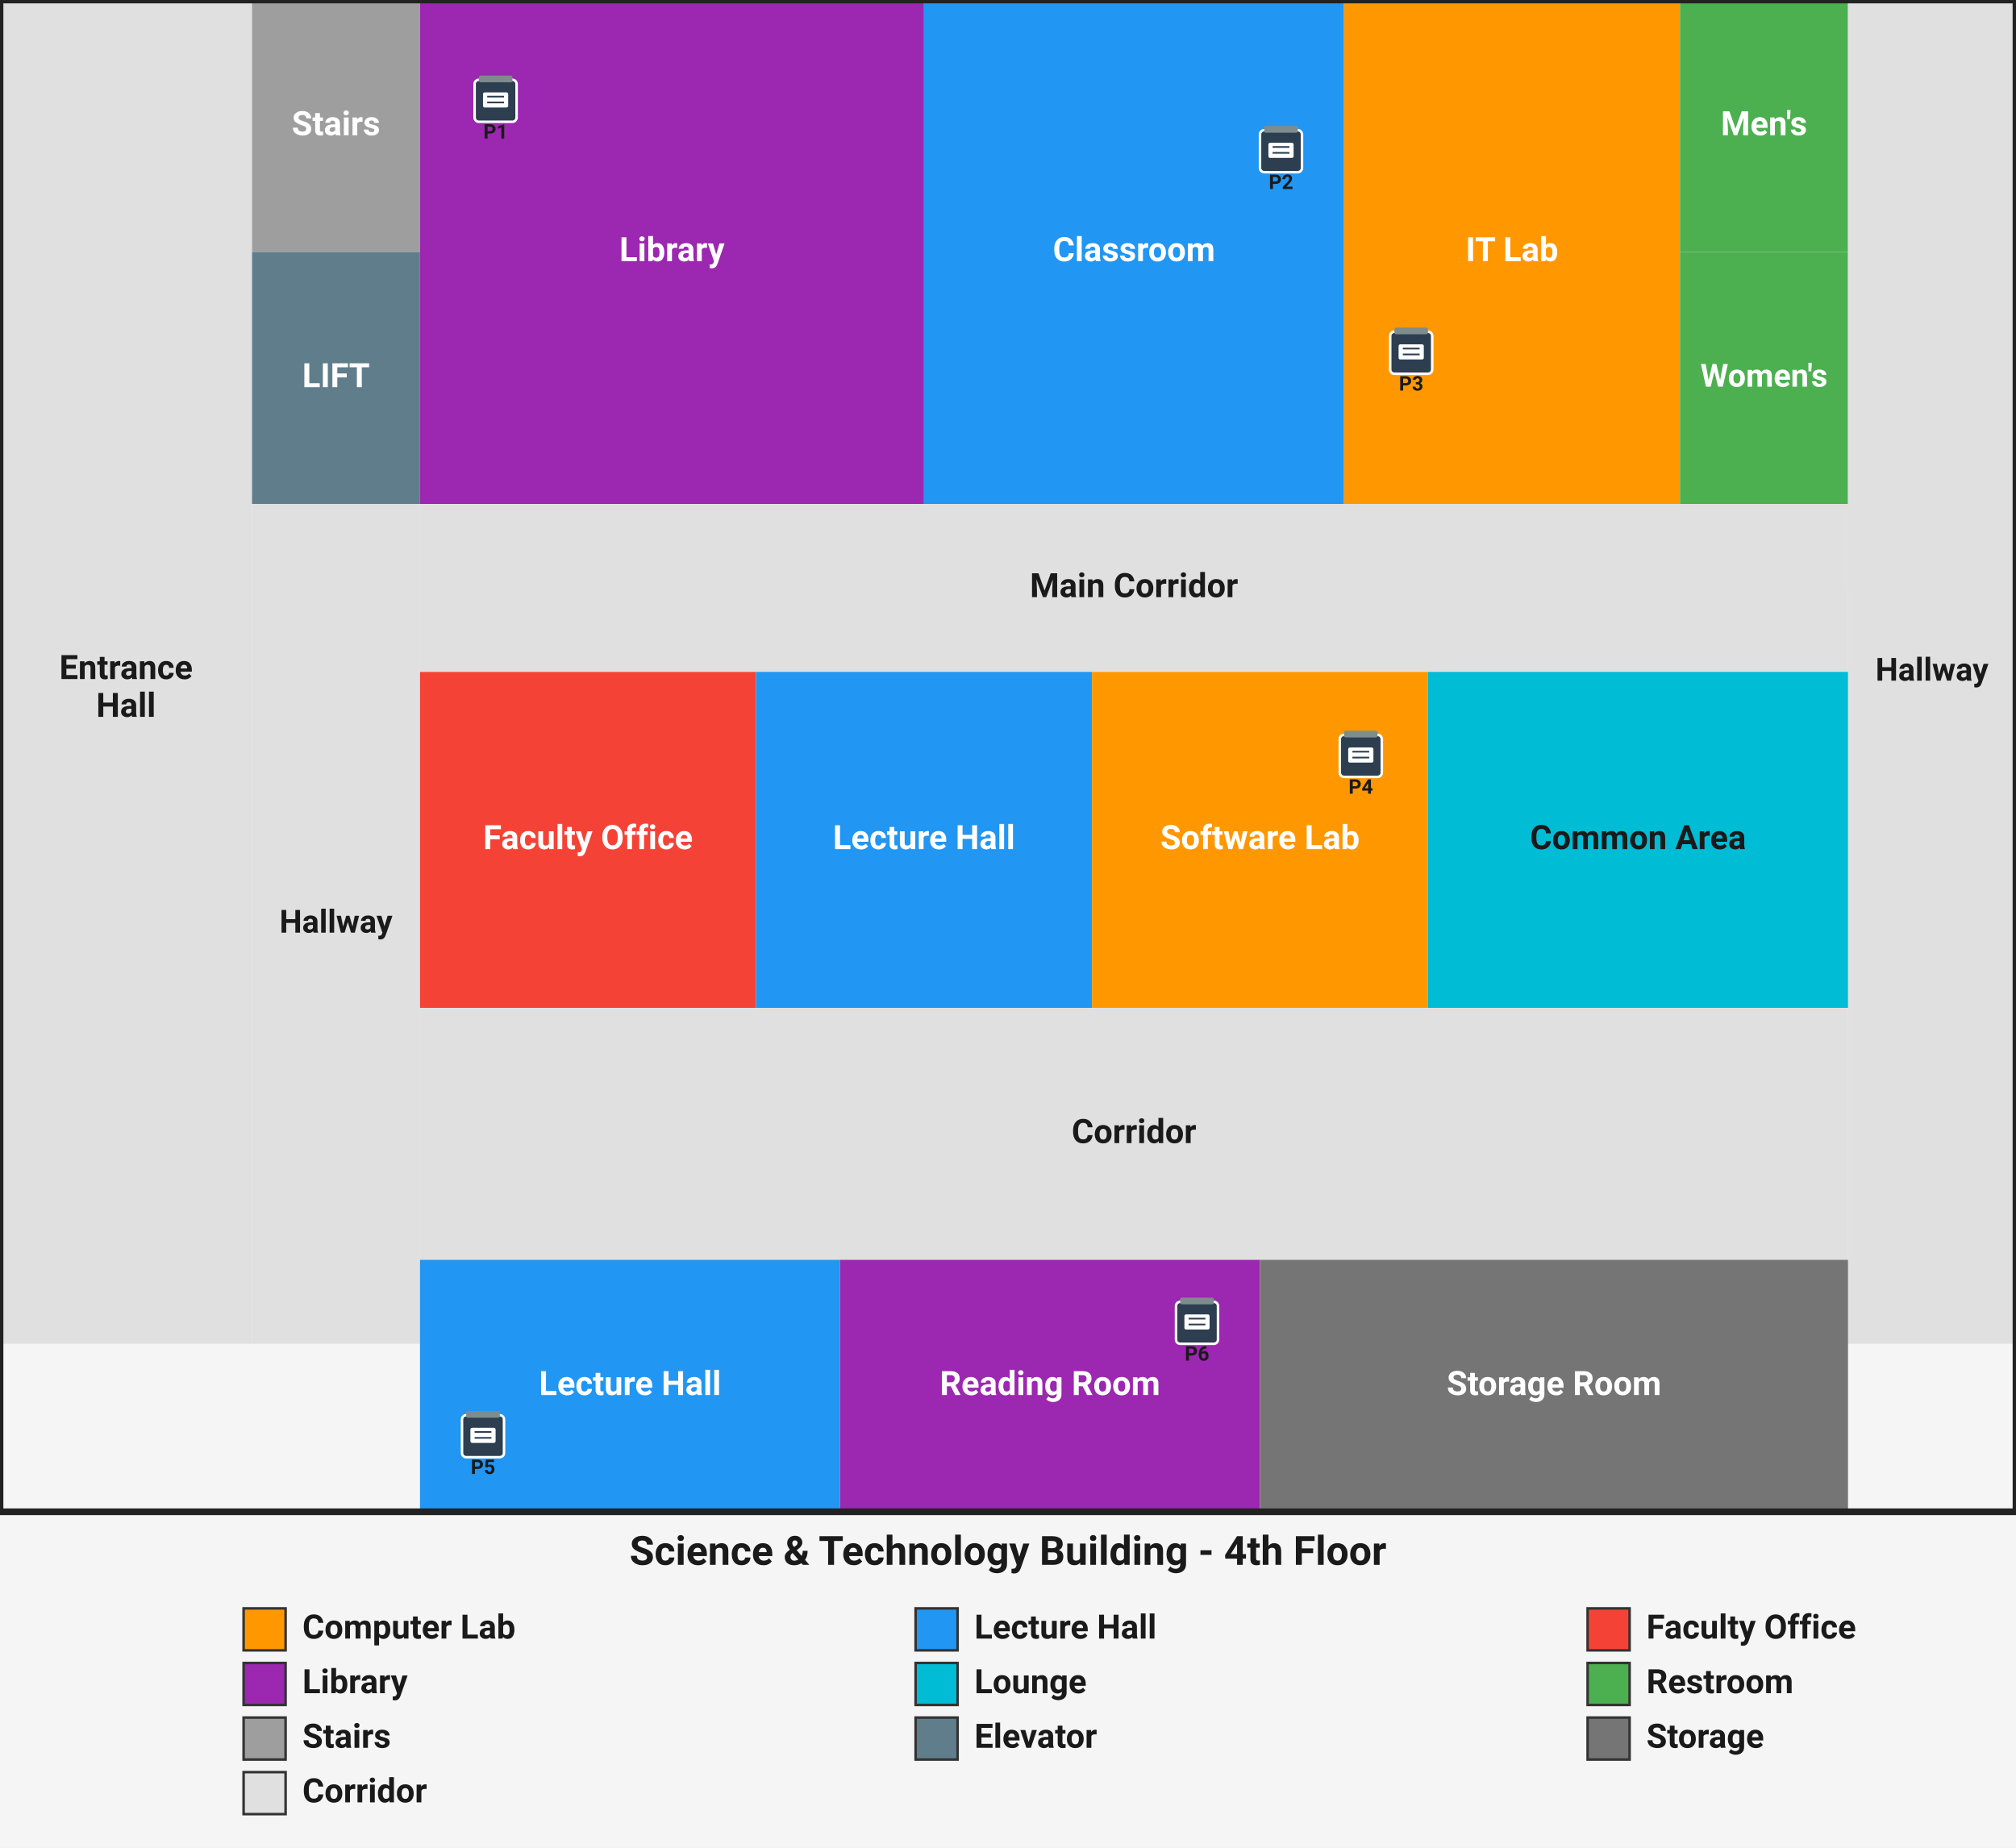
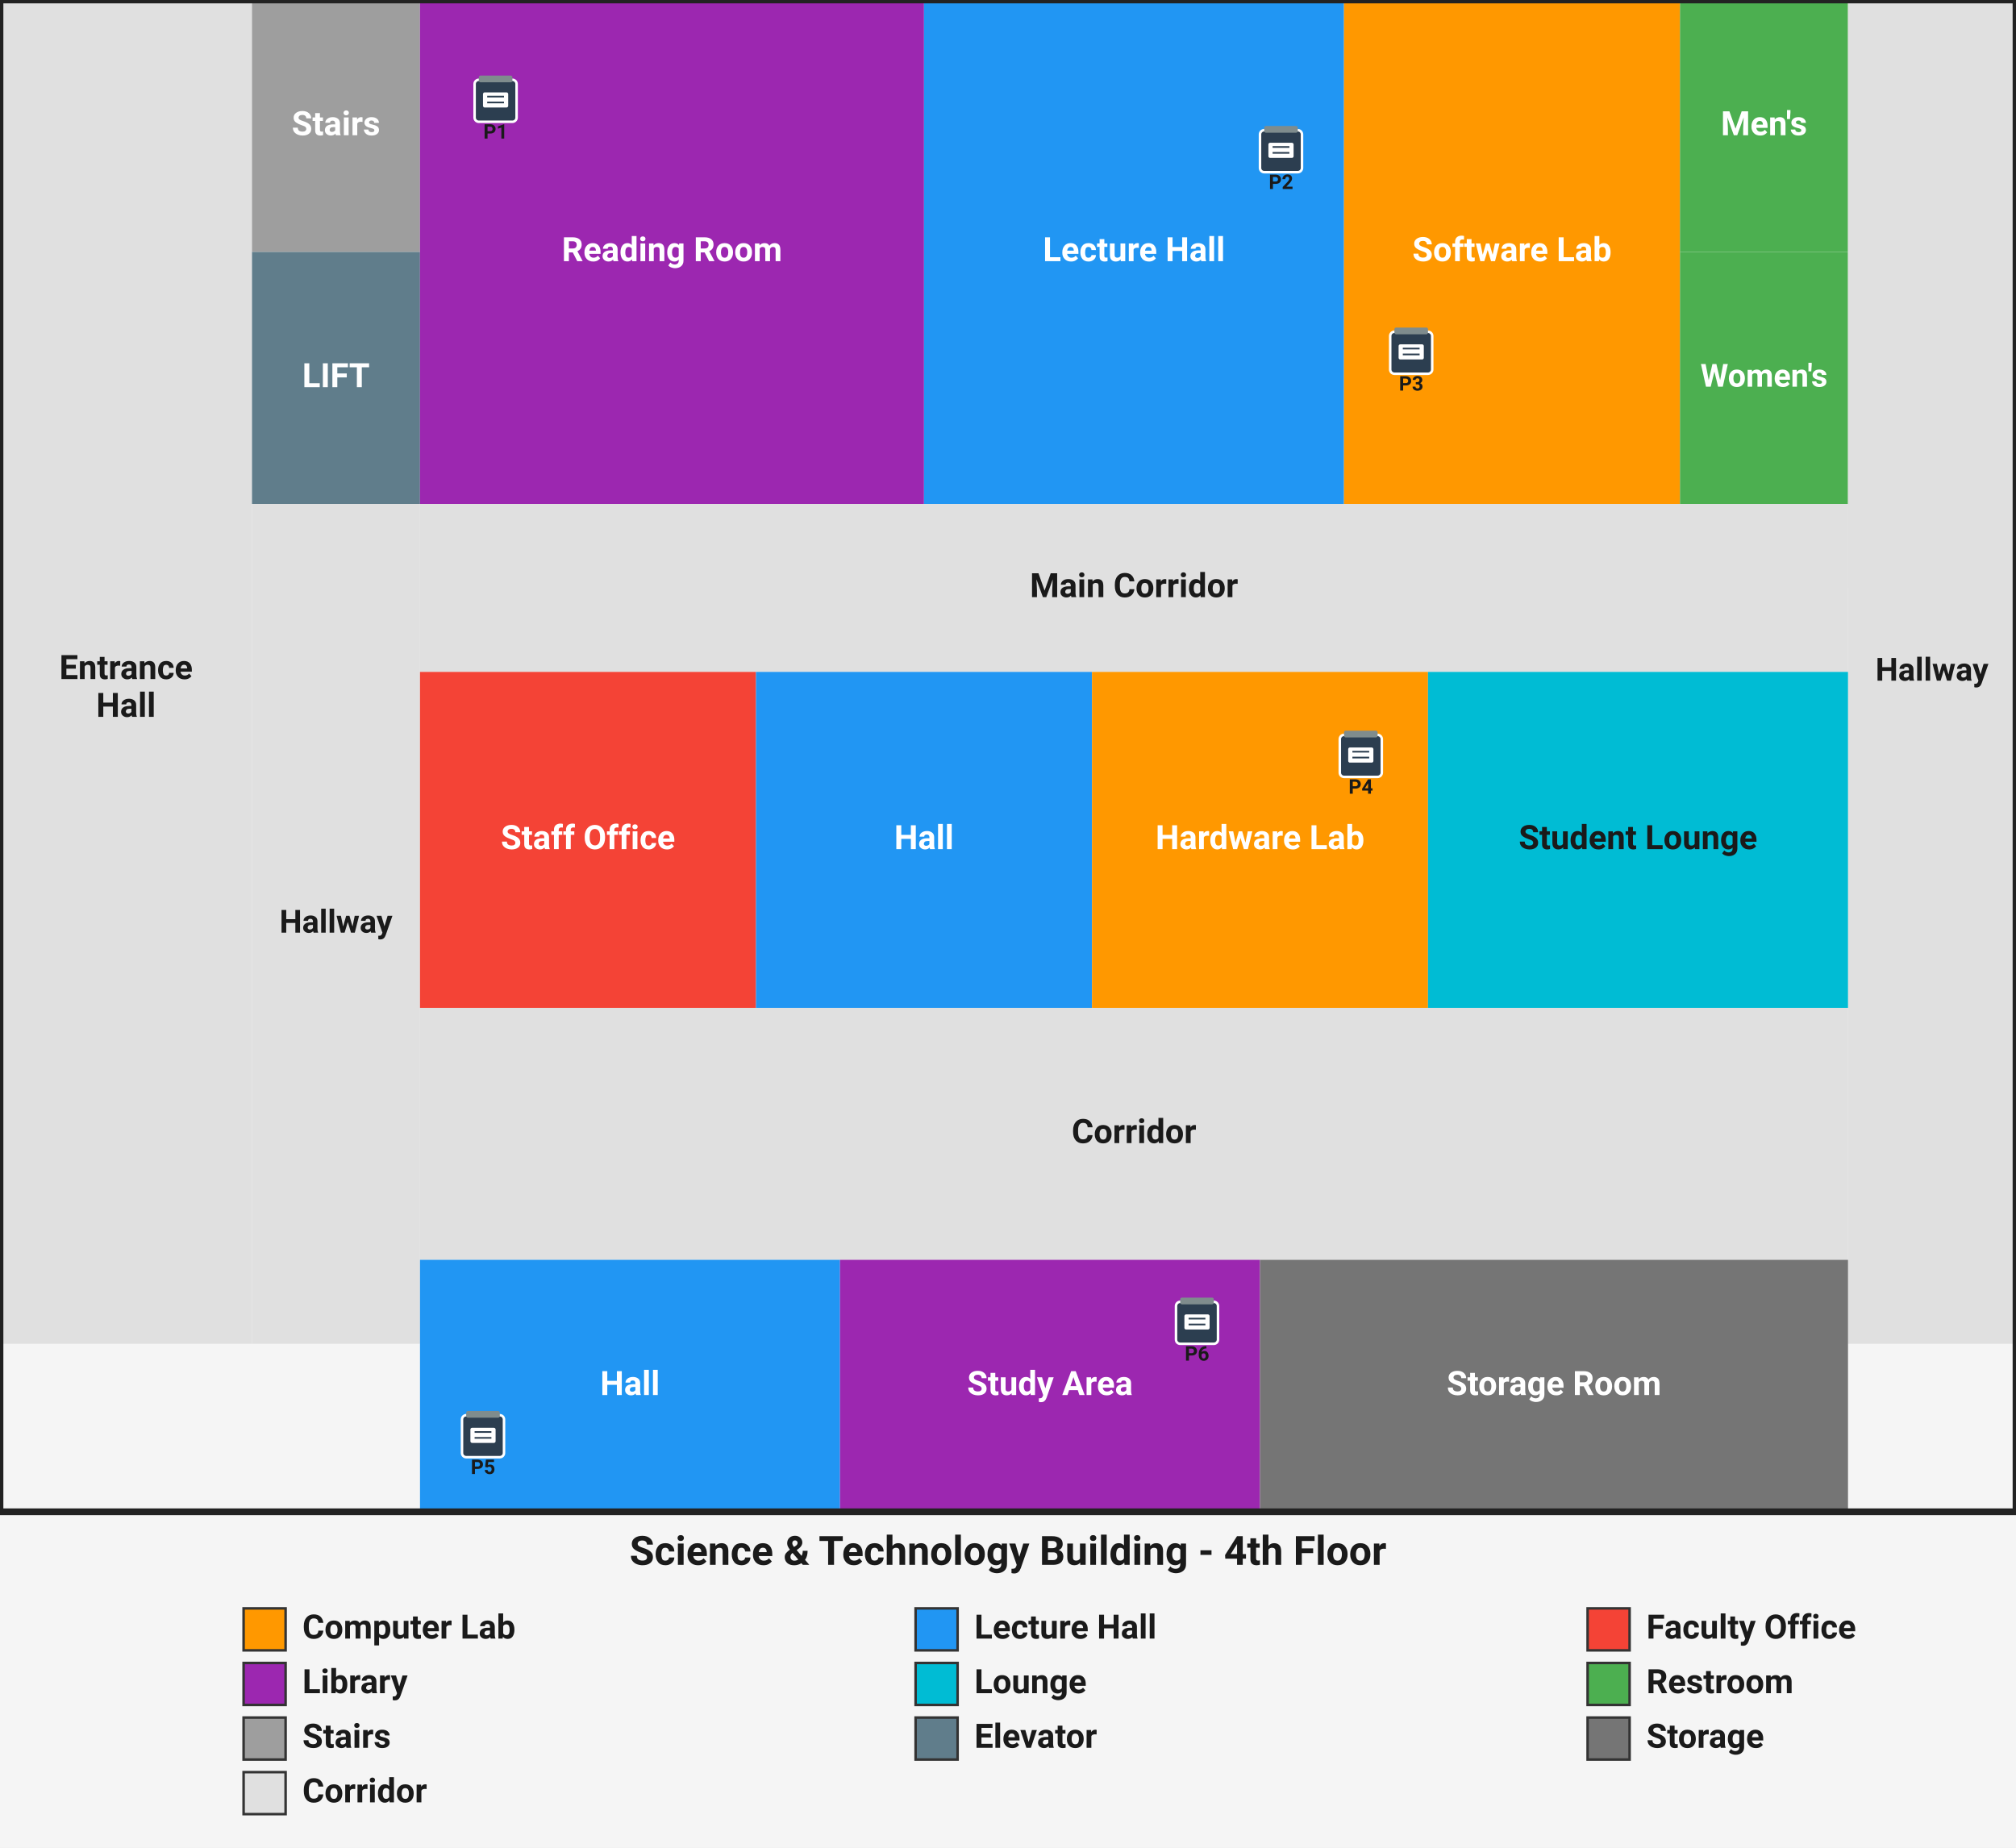
<svg xmlns="http://www.w3.org/2000/svg" viewBox="0 0 2400 2200" width="2400" height="2200" style="display:block; max-width:100%; height:auto;">
  <defs>
    <style>
      text { 
        -webkit-font-smoothing: antialiased;
        -moz-osx-font-smoothing: grayscale;
      }
    </style>
  </defs>
  <rect x="0" y="0" width="2400" height="2200" fill="#f5f5f5" />
  <rect x="0" y="0" width="300" height="1600" fill="#E0E0E0" stroke="none" />
  <g>
    <text x="150.0" y="797.5" font-family="Roboto,Segoe UI,Arial,sans-serif" font-size="40" font-weight="600" fill="#1a1a1a" text-anchor="middle" dominant-baseline="middle">
                  Entrance
                </text>
    <text x="150.0" y="842.5" font-family="Roboto,Segoe UI,Arial,sans-serif" font-size="40" font-weight="600" fill="#1a1a1a" text-anchor="middle" dominant-baseline="middle">
                  Hall
                </text>
  </g>
  <rect x="300" y="0" width="200" height="300" fill="#9E9E9E" stroke="none" />
  <text x="400.0" y="150.0" font-family="Roboto,Segoe UI,Arial,sans-serif" font-size="40" font-weight="600" fill="white" text-anchor="middle" dominant-baseline="middle">
              Stairs
            </text>
  <rect x="300" y="300" width="200" height="300" fill="#607D8B" stroke="none" />
  <text x="400.0" y="450.0" font-family="Roboto,Segoe UI,Arial,sans-serif" font-size="40" font-weight="600" fill="white" text-anchor="middle" dominant-baseline="middle">
              LIFT
            </text>
  <rect x="300" y="600" width="200" height="1000" fill="#E0E0E0" stroke="none" />
  <text x="400.0" y="1100.0" font-family="Roboto,Segoe UI,Arial,sans-serif" font-size="38" font-weight="600" fill="#1a1a1a" text-anchor="middle" dominant-baseline="middle">
              Hallway
            </text>
  <rect x="500" y="0" width="600" height="600" fill="#9C27B0" stroke="none" />
  <text x="800.0" y="300.0" font-family="Roboto,Segoe UI,Arial,sans-serif" font-size="40" font-weight="600" fill="white" text-anchor="middle" dominant-baseline="middle">
-               Library
+               Reading Room
            </text>
  <rect x="1100" y="0" width="500" height="600" fill="#2196F3" stroke="none" />
  <text x="1350.0" y="300.0" font-family="Roboto,Segoe UI,Arial,sans-serif" font-size="40" font-weight="600" fill="white" text-anchor="middle" dominant-baseline="middle">
-               Classroom
+               Lecture Hall
            </text>
  <rect x="1600" y="0" width="400" height="600" fill="#FF9800" stroke="none" />
  <text x="1800.0" y="300.0" font-family="Roboto,Segoe UI,Arial,sans-serif" font-size="40" font-weight="600" fill="white" text-anchor="middle" dominant-baseline="middle">
-               IT Lab
+               Software Lab
            </text>
  <rect x="2000" y="0" width="200" height="300" fill="#4CAF50" stroke="none" />
  <text x="2100.0" y="150.0" font-family="Roboto,Segoe UI,Arial,sans-serif" font-size="40" font-weight="600" fill="white" text-anchor="middle" dominant-baseline="middle">
              Men's
            </text>
  <rect x="2000" y="300" width="200" height="300" fill="#4CAF50" stroke="none" />
  <text x="2100.0" y="450.0" font-family="Roboto,Segoe UI,Arial,sans-serif" font-size="38" font-weight="600" fill="white" text-anchor="middle" dominant-baseline="middle">
              Women's
            </text>
  <rect x="2000" y="600" width="200" height="100" fill="#E0E0E0" stroke="none" />
  <rect x="2200" y="0" width="200" height="1600" fill="#E0E0E0" stroke="none" />
  <text x="2300.0" y="800.0" font-family="Roboto,Segoe UI,Arial,sans-serif" font-size="38" font-weight="600" fill="#1a1a1a" text-anchor="middle" dominant-baseline="middle">
              Hallway
            </text>
  <rect x="500" y="600" width="1700" height="200" fill="#E0E0E0" stroke="none" />
  <text x="1350.0" y="700.0" font-family="Roboto,Segoe UI,Arial,sans-serif" font-size="40" font-weight="600" fill="#1a1a1a" text-anchor="middle" dominant-baseline="middle">
              Main Corridor
            </text>
  <rect x="500" y="800" width="400" height="400" fill="#F44336" stroke="none" />
  <text x="700.0" y="1000.0" font-family="Roboto,Segoe UI,Arial,sans-serif" font-size="40" font-weight="600" fill="white" text-anchor="middle" dominant-baseline="middle">
-               Faculty Office
+               Staff Office
            </text>
  <rect x="900" y="800" width="400" height="400" fill="#2196F3" stroke="none" />
  <text x="1100.0" y="1000.0" font-family="Roboto,Segoe UI,Arial,sans-serif" font-size="40" font-weight="600" fill="white" text-anchor="middle" dominant-baseline="middle">
-               Lecture Hall
+               Hall
            </text>
  <rect x="1300" y="800" width="400" height="400" fill="#FF9800" stroke="none" />
  <text x="1500.0" y="1000.0" font-family="Roboto,Segoe UI,Arial,sans-serif" font-size="40" font-weight="600" fill="white" text-anchor="middle" dominant-baseline="middle">
-               Software Lab
+               Hardware Lab
            </text>
  <rect x="1700" y="800" width="500" height="400" fill="#00BCD4" stroke="none" />
  <text x="1950.0" y="1000.0" font-family="Roboto,Segoe UI,Arial,sans-serif" font-size="40" font-weight="600" fill="#1a1a1a" text-anchor="middle" dominant-baseline="middle">
-               Common Area
+               Student Lounge
            </text>
  <rect x="500" y="1200" width="1700" height="300" fill="#E0E0E0" stroke="none" />
  <text x="1350.0" y="1350.0" font-family="Roboto,Segoe UI,Arial,sans-serif" font-size="40" font-weight="600" fill="#1a1a1a" text-anchor="middle" dominant-baseline="middle">
              Corridor
            </text>
  <rect x="500" y="1500" width="500" height="300" fill="#2196F3" stroke="none" />
  <text x="750.0" y="1650.0" font-family="Roboto,Segoe UI,Arial,sans-serif" font-size="40" font-weight="600" fill="white" text-anchor="middle" dominant-baseline="middle">
-               Lecture Hall
+               Hall
            </text>
  <rect x="1000" y="1500" width="500" height="300" fill="#9C27B0" stroke="none" />
  <text x="1250.0" y="1650.0" font-family="Roboto,Segoe UI,Arial,sans-serif" font-size="40" font-weight="600" fill="white" text-anchor="middle" dominant-baseline="middle">
-               Reading Room
+               Study Area
            </text>
  <rect x="1500" y="1500" width="700" height="300" fill="#757575" stroke="none" />
  <text x="1850.0" y="1650.0" font-family="Roboto,Segoe UI,Arial,sans-serif" font-size="40" font-weight="600" fill="white" text-anchor="middle" dominant-baseline="middle">
              Storage Room
            </text>
  <rect x="565.0" y="95.0" width="50" height="50" fill="#2C3E50" stroke="#FFF" stroke-width="3" rx="5" />
  <rect x="570.0" y="90.0" width="40" height="8" fill="#7F8C8D" rx="2" />
  <rect x="575.0" y="110.0" width="30" height="18" fill="white" rx="2" />
  <line x1="580.0" y1="115.0" x2="600.0" y2="115.0" stroke="#2C3E50" stroke-width="2" />
  <line x1="580.0" y1="122.0" x2="600.0" y2="122.0" stroke="#2C3E50" stroke-width="2" />
  <text x="590.0" y="165.0" font-family="Roboto,Segoe UI,Arial,sans-serif" font-size="24" font-weight="700" fill="#1a1a1a" text-anchor="middle">
      P1
    </text>
  <rect x="1500.0" y="155.0" width="50" height="50" fill="#2C3E50" stroke="#FFF" stroke-width="3" rx="5" />
  <rect x="1505.0" y="150.0" width="40" height="8" fill="#7F8C8D" rx="2" />
  <rect x="1510.0" y="170.0" width="30" height="18" fill="white" rx="2" />
  <line x1="1515.0" y1="175.0" x2="1535.0" y2="175.0" stroke="#2C3E50" stroke-width="2" />
  <line x1="1515.0" y1="182.0" x2="1535.0" y2="182.0" stroke="#2C3E50" stroke-width="2" />
  <text x="1525.0" y="225.0" font-family="Roboto,Segoe UI,Arial,sans-serif" font-size="24" font-weight="700" fill="#1a1a1a" text-anchor="middle">
      P2
    </text>
  <rect x="1655.0" y="395.0" width="50" height="50" fill="#2C3E50" stroke="#FFF" stroke-width="3" rx="5" />
  <rect x="1660.0" y="390.0" width="40" height="8" fill="#7F8C8D" rx="2" />
  <rect x="1665.0" y="410.0" width="30" height="18" fill="white" rx="2" />
  <line x1="1670.0" y1="415.0" x2="1690.0" y2="415.0" stroke="#2C3E50" stroke-width="2" />
  <line x1="1670.0" y1="422.0" x2="1690.0" y2="422.0" stroke="#2C3E50" stroke-width="2" />
  <text x="1680.0" y="465.0" font-family="Roboto,Segoe UI,Arial,sans-serif" font-size="24" font-weight="700" fill="#1a1a1a" text-anchor="middle">
      P3
    </text>
  <rect x="1595.0" y="875.0" width="50" height="50" fill="#2C3E50" stroke="#FFF" stroke-width="3" rx="5" />
  <rect x="1600.0" y="870.0" width="40" height="8" fill="#7F8C8D" rx="2" />
  <rect x="1605.0" y="890.0" width="30" height="18" fill="white" rx="2" />
  <line x1="1610.0" y1="895.0" x2="1630.0" y2="895.0" stroke="#2C3E50" stroke-width="2" />
  <line x1="1610.0" y1="902.0" x2="1630.0" y2="902.0" stroke="#2C3E50" stroke-width="2" />
  <text x="1620.0" y="945.0" font-family="Roboto,Segoe UI,Arial,sans-serif" font-size="24" font-weight="700" fill="#1a1a1a" text-anchor="middle">
      P4
    </text>
  <rect x="550.0" y="1685.0" width="50" height="50" fill="#2C3E50" stroke="#FFF" stroke-width="3" rx="5" />
  <rect x="555.0" y="1680.0" width="40" height="8" fill="#7F8C8D" rx="2" />
  <rect x="560.0" y="1700.0" width="30" height="18" fill="white" rx="2" />
  <line x1="565.0" y1="1705.0" x2="585.0" y2="1705.0" stroke="#2C3E50" stroke-width="2" />
  <line x1="565.0" y1="1712.0" x2="585.0" y2="1712.0" stroke="#2C3E50" stroke-width="2" />
  <text x="575.0" y="1755.0" font-family="Roboto,Segoe UI,Arial,sans-serif" font-size="24" font-weight="700" fill="#1a1a1a" text-anchor="middle">
      P5
    </text>
  <rect x="1400.0" y="1550.0" width="50" height="50" fill="#2C3E50" stroke="#FFF" stroke-width="3" rx="5" />
  <rect x="1405.0" y="1545.0" width="40" height="8" fill="#7F8C8D" rx="2" />
  <rect x="1410.0" y="1565.0" width="30" height="18" fill="white" rx="2" />
  <line x1="1415.0" y1="1570.0" x2="1435.0" y2="1570.0" stroke="#2C3E50" stroke-width="2" />
  <line x1="1415.0" y1="1577.0" x2="1435.0" y2="1577.0" stroke="#2C3E50" stroke-width="2" />
  <text x="1425.0" y="1620.0" font-family="Roboto,Segoe UI,Arial,sans-serif" font-size="24" font-weight="700" fill="#1a1a1a" text-anchor="middle">
      P6
    </text>
  <rect x="0" y="0" width="2400" height="1800" fill="none" stroke="#222" stroke-width="8" />
  <text x="1200.0" y="1850" font-family="Roboto,Segoe UI,Arial,sans-serif" font-size="48" font-weight="700" fill="#1a1a1a" text-anchor="middle" dominant-baseline="middle">
          Science &amp; Technology Building - 4th Floor
        </text>
  <rect x="290.0" y="1915.0" width="50" height="50" fill="#FF9800" stroke="#333" stroke-width="3" />
  <text x="360.0" y="1940" font-family="Roboto,Segoe UI,Arial,sans-serif" font-size="40" font-weight="700" fill="#1a1a1a" text-anchor="start" dominant-baseline="middle">
          Computer Lab
        </text>
  <rect x="1090.0" y="1915.0" width="50" height="50" fill="#2196F3" stroke="#333" stroke-width="3" />
  <text x="1160.0" y="1940" font-family="Roboto,Segoe UI,Arial,sans-serif" font-size="40" font-weight="700" fill="#1a1a1a" text-anchor="start" dominant-baseline="middle">
          Lecture Hall
        </text>
  <rect x="1890.0" y="1915.0" width="50" height="50" fill="#F44336" stroke="#333" stroke-width="3" />
  <text x="1960.0" y="1940" font-family="Roboto,Segoe UI,Arial,sans-serif" font-size="40" font-weight="700" fill="#1a1a1a" text-anchor="start" dominant-baseline="middle">
          Faculty Office
        </text>
  <rect x="290.0" y="1980.0" width="50" height="50" fill="#9C27B0" stroke="#333" stroke-width="3" />
  <text x="360.0" y="2005" font-family="Roboto,Segoe UI,Arial,sans-serif" font-size="40" font-weight="700" fill="#1a1a1a" text-anchor="start" dominant-baseline="middle">
          Library
        </text>
  <rect x="1090.0" y="1980.0" width="50" height="50" fill="#00BCD4" stroke="#333" stroke-width="3" />
  <text x="1160.0" y="2005" font-family="Roboto,Segoe UI,Arial,sans-serif" font-size="40" font-weight="700" fill="#1a1a1a" text-anchor="start" dominant-baseline="middle">
          Lounge
        </text>
  <rect x="1890.0" y="1980.0" width="50" height="50" fill="#4CAF50" stroke="#333" stroke-width="3" />
  <text x="1960.0" y="2005" font-family="Roboto,Segoe UI,Arial,sans-serif" font-size="40" font-weight="700" fill="#1a1a1a" text-anchor="start" dominant-baseline="middle">
          Restroom
        </text>
  <rect x="290.0" y="2045.0" width="50" height="50" fill="#9E9E9E" stroke="#333" stroke-width="3" />
  <text x="360.0" y="2070" font-family="Roboto,Segoe UI,Arial,sans-serif" font-size="40" font-weight="700" fill="#1a1a1a" text-anchor="start" dominant-baseline="middle">
          Stairs
        </text>
  <rect x="1090.0" y="2045.0" width="50" height="50" fill="#607D8B" stroke="#333" stroke-width="3" />
  <text x="1160.0" y="2070" font-family="Roboto,Segoe UI,Arial,sans-serif" font-size="40" font-weight="700" fill="#1a1a1a" text-anchor="start" dominant-baseline="middle">
          Elevator
        </text>
  <rect x="1890.0" y="2045.0" width="50" height="50" fill="#757575" stroke="#333" stroke-width="3" />
  <text x="1960.0" y="2070" font-family="Roboto,Segoe UI,Arial,sans-serif" font-size="40" font-weight="700" fill="#1a1a1a" text-anchor="start" dominant-baseline="middle">
          Storage
        </text>
  <rect x="290.0" y="2110.0" width="50" height="50" fill="#E0E0E0" stroke="#333" stroke-width="3" />
  <text x="360.0" y="2135" font-family="Roboto,Segoe UI,Arial,sans-serif" font-size="40" font-weight="700" fill="#1a1a1a" text-anchor="start" dominant-baseline="middle">
          Corridor
        </text>
</svg>
